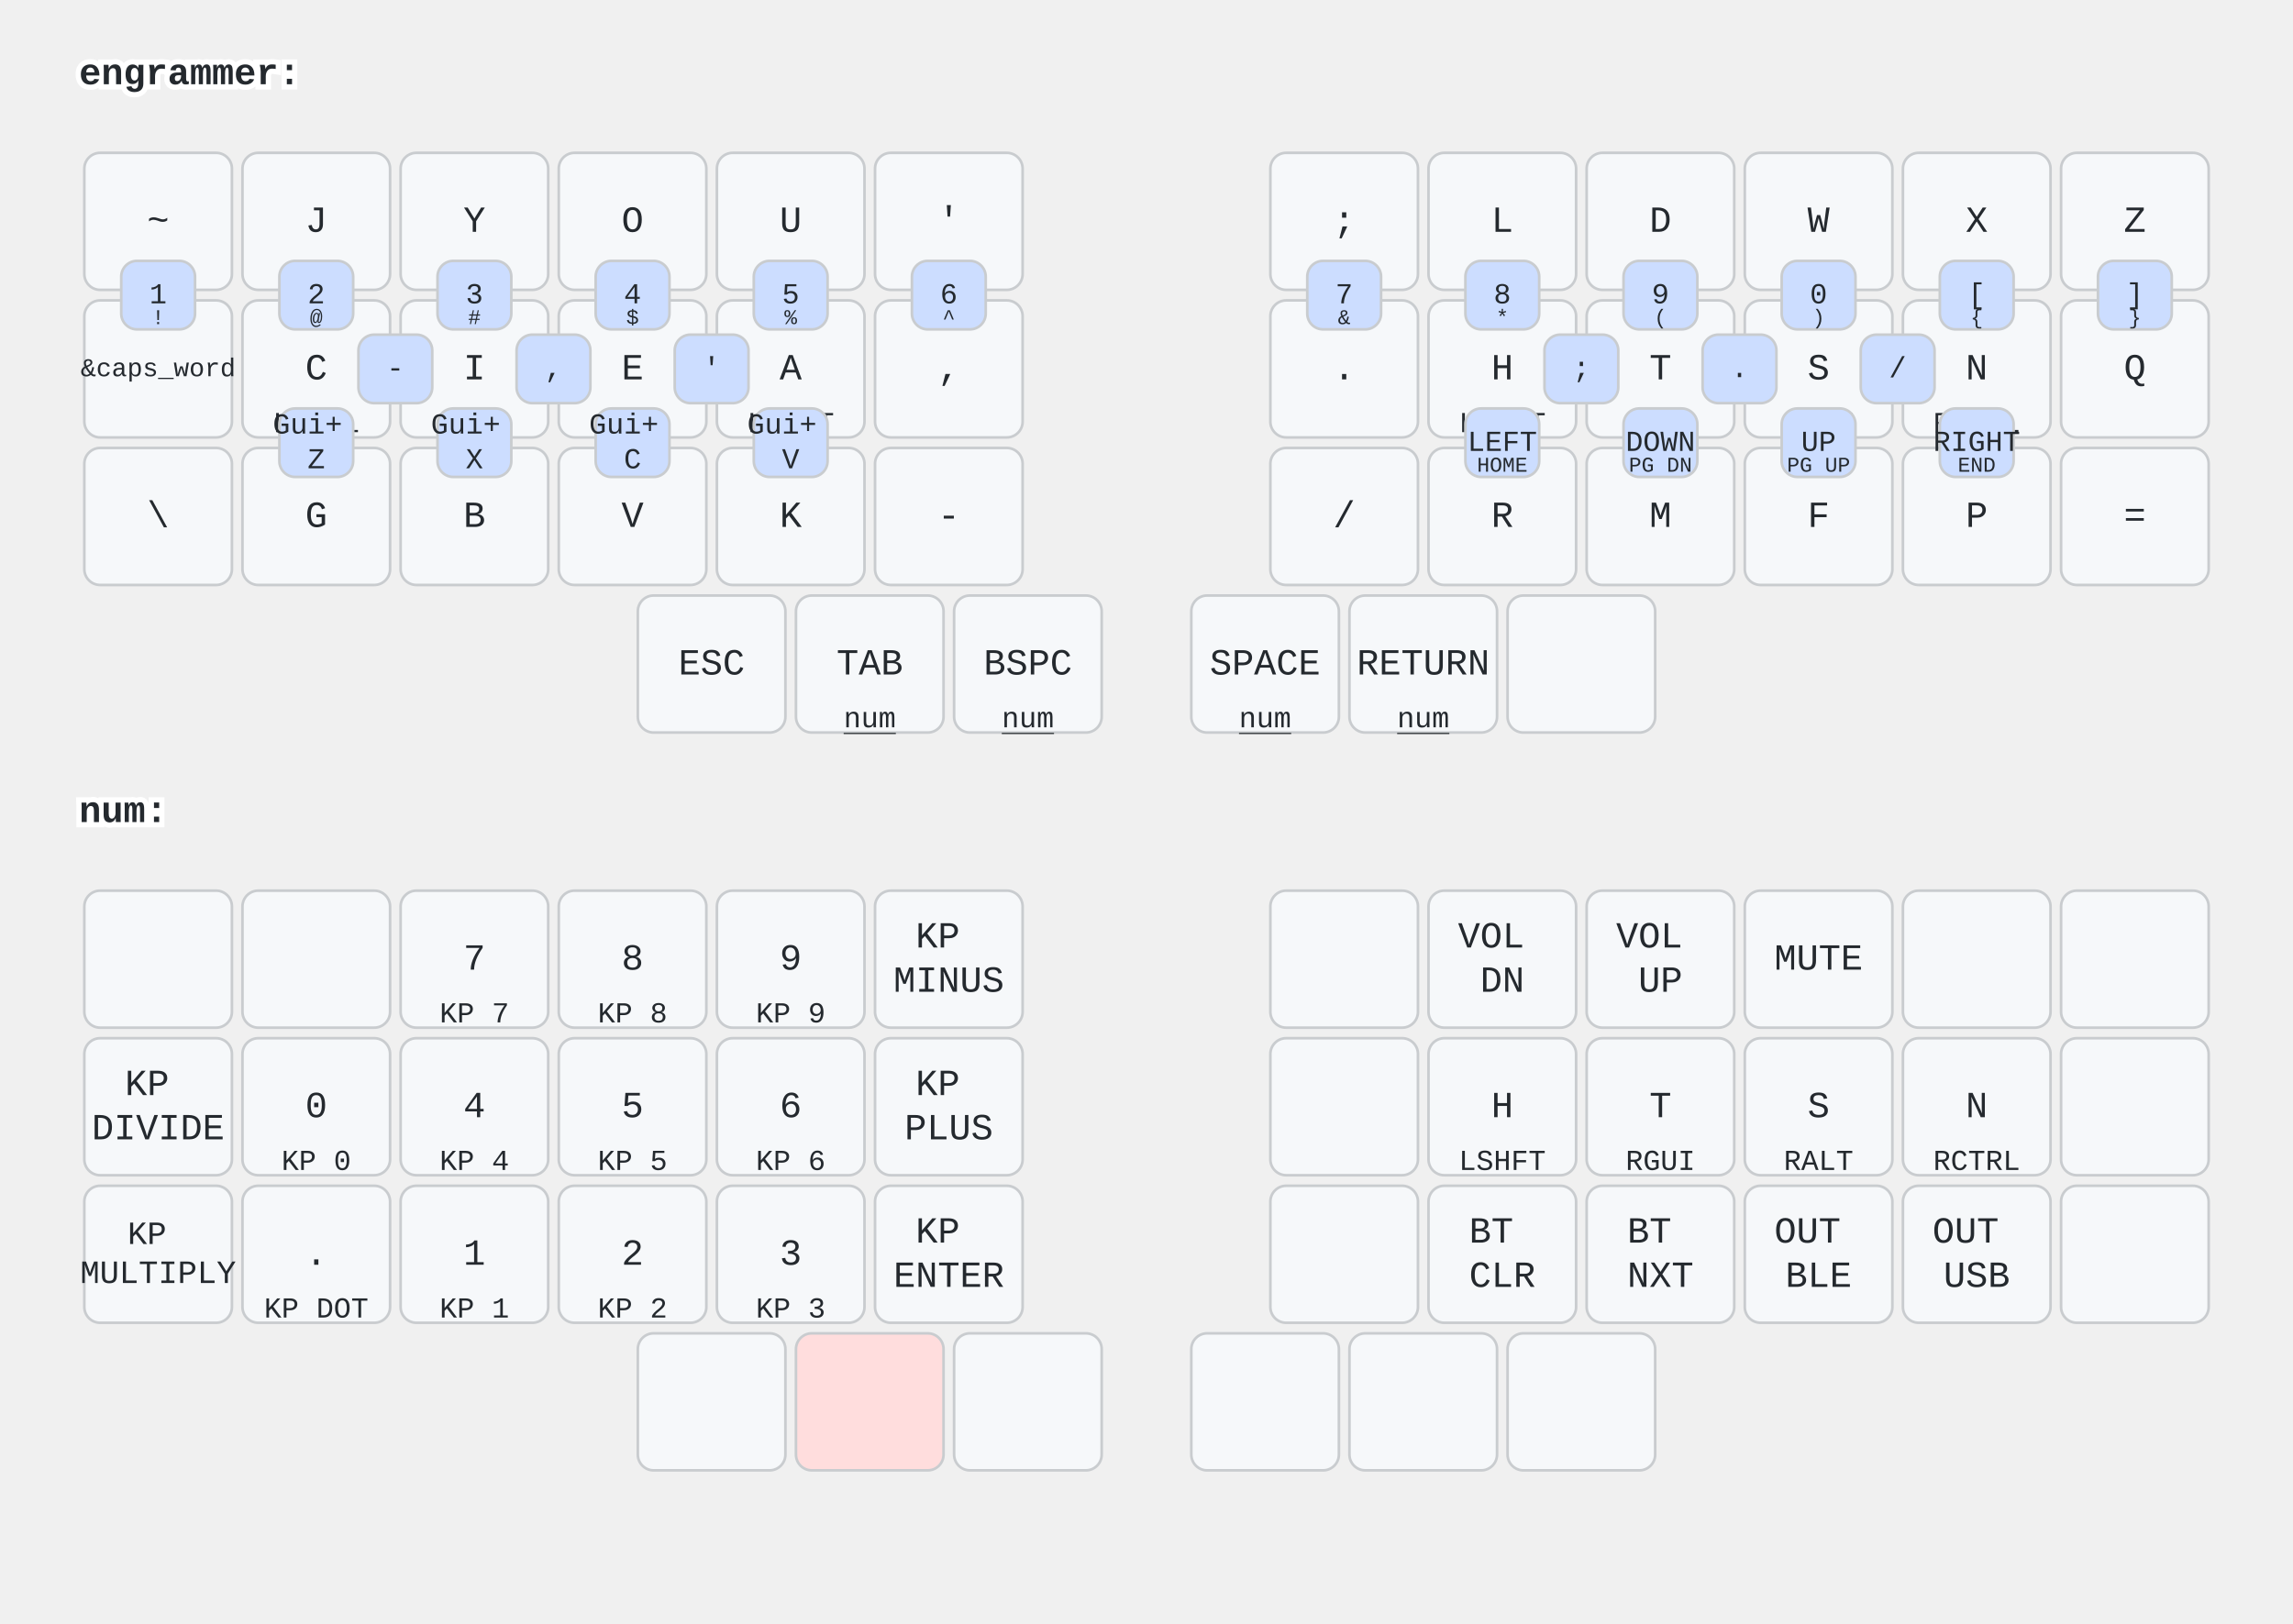
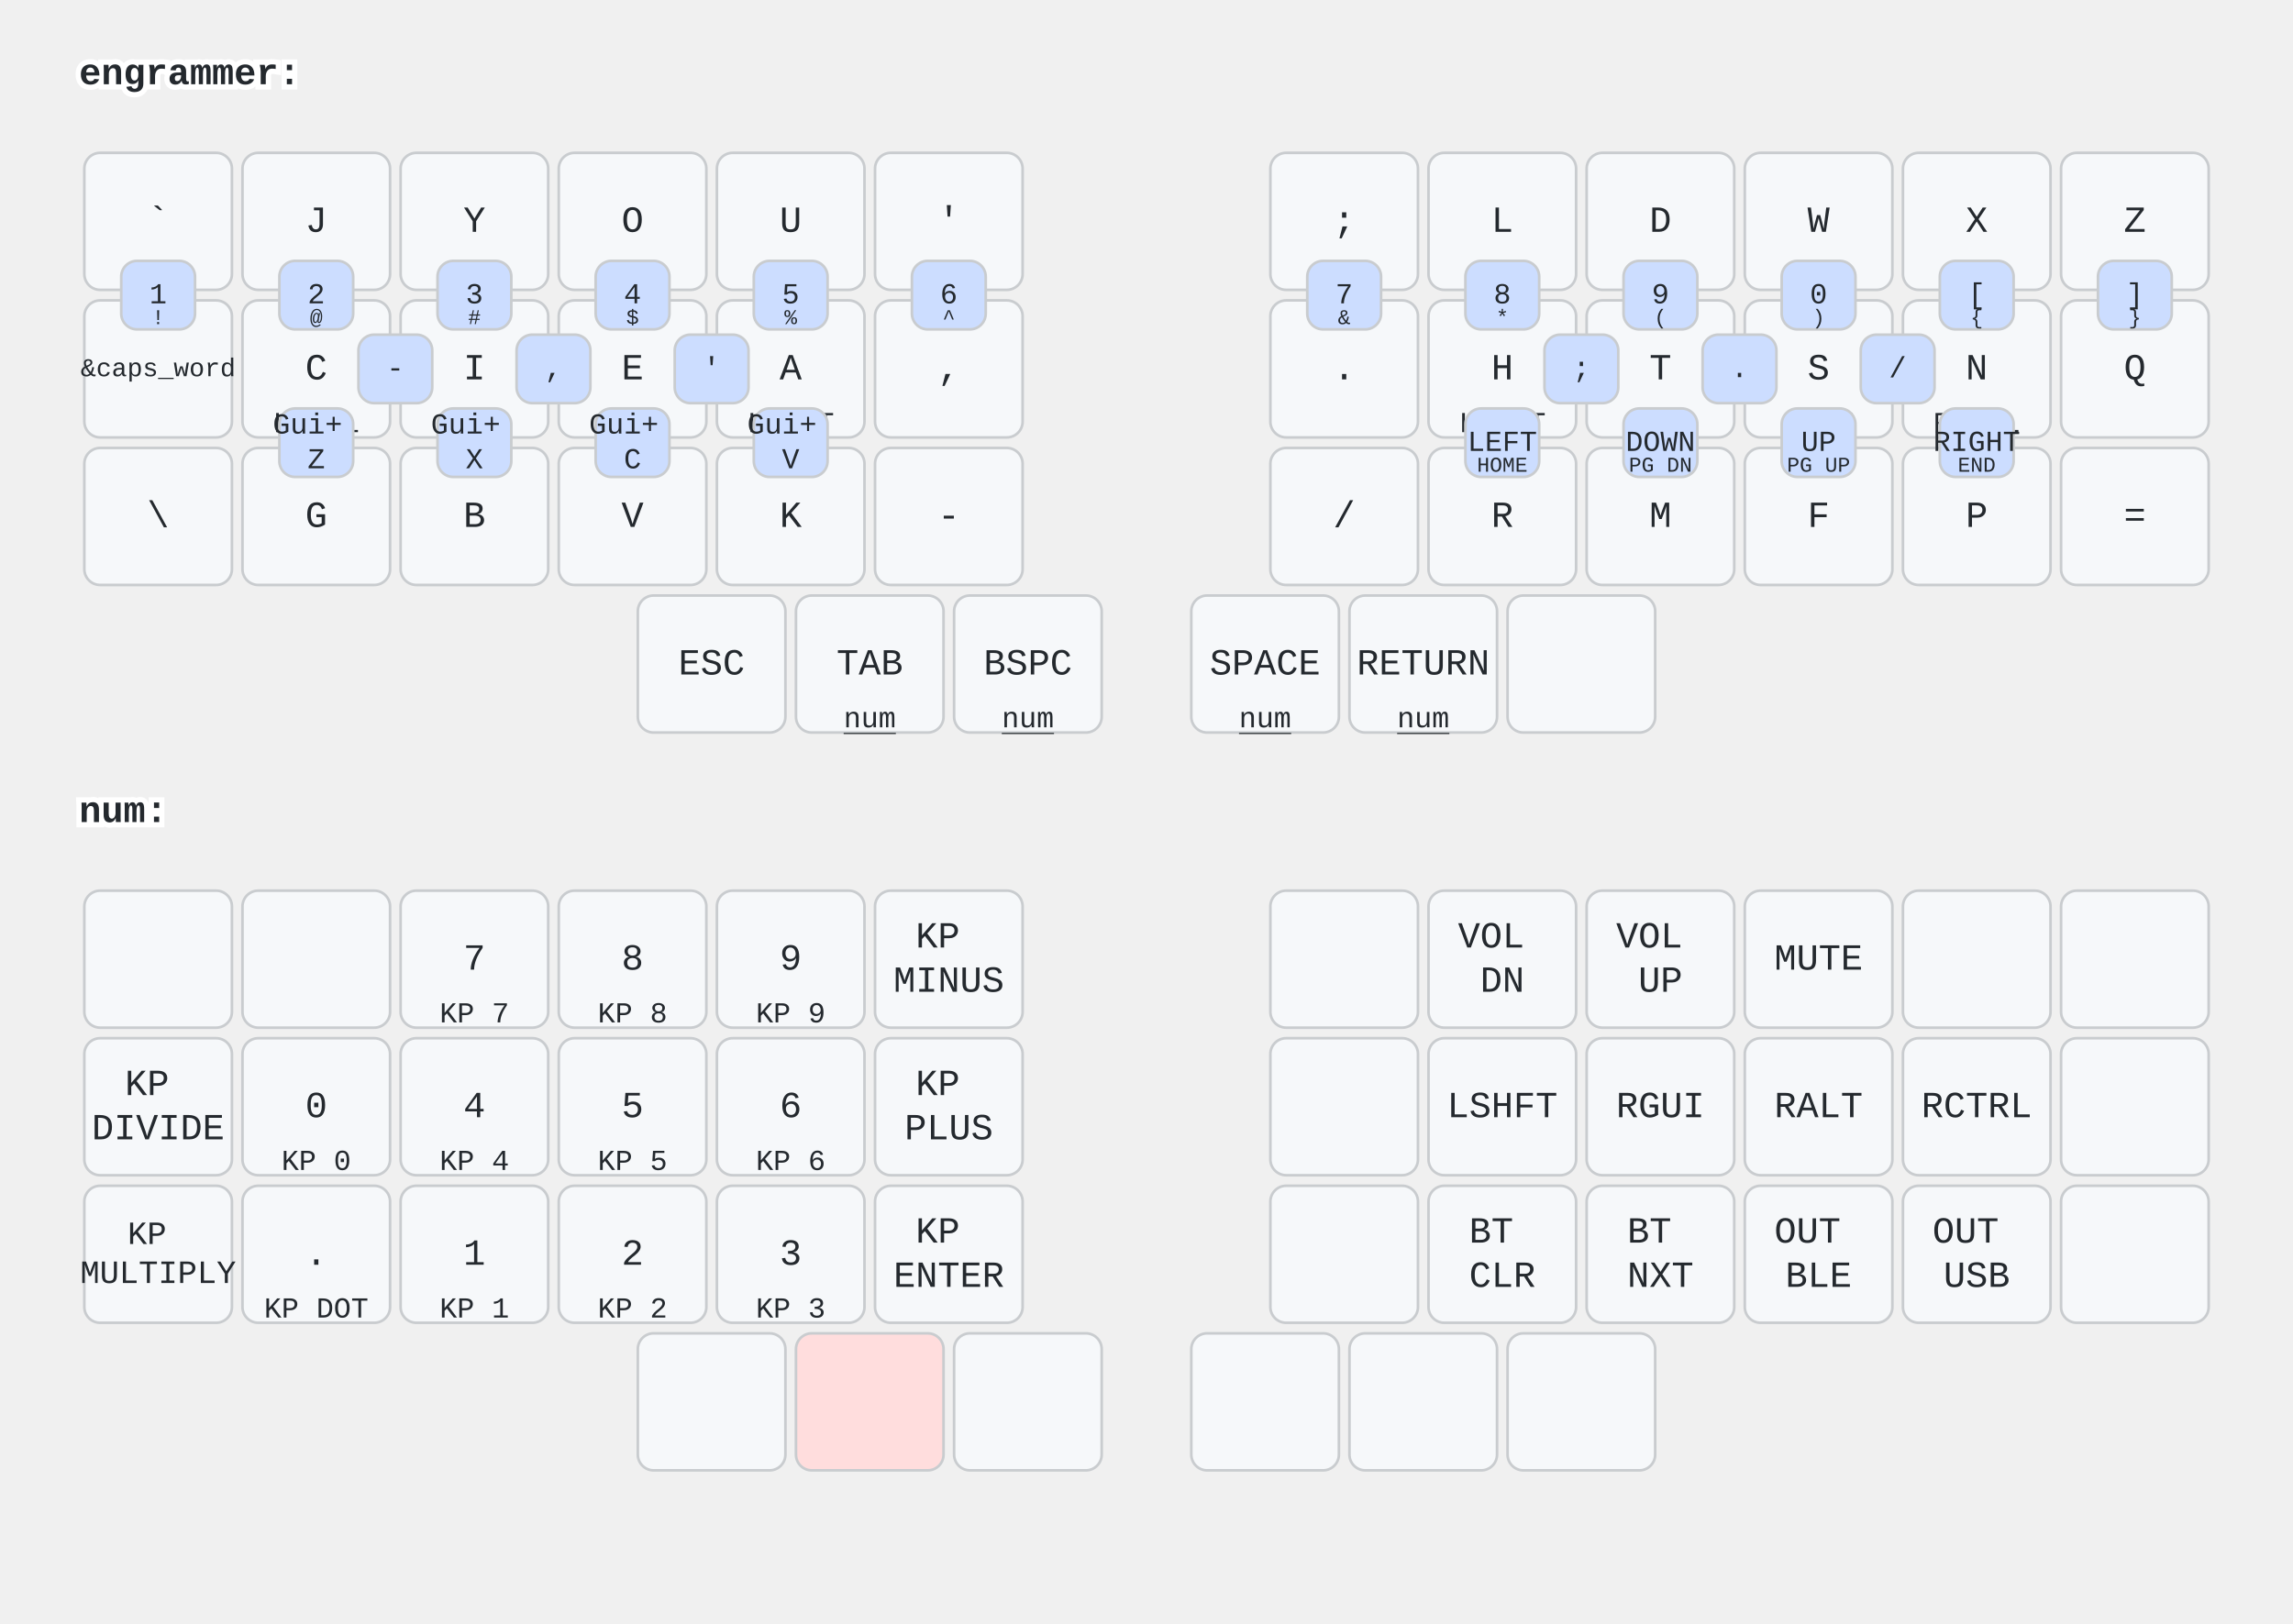
<svg xmlns="http://www.w3.org/2000/svg" width="870" height="616" viewBox="0 0 870 616" class="keymap">
  <style>/* inherit to force styles through use tags */
svg path {
    fill: inherit;
}

/* font and background color specifications */
svg.keymap {
    font-family: SFMono-Regular,Consolas,Liberation Mono,Menlo,monospace;
    font-size: 14px;
    font-kerning: normal;
    text-rendering: optimizeLegibility;
    fill: #24292e;
}

/* default key styling */
rect.key {
    fill: #f6f8fa;
}

rect.key, rect.combo {
    stroke: #c9cccf;
    stroke-width: 1;
}

/* default key side styling, only used is draw_key_sides is set */
rect.side {
    filter: brightness(90%);
}

/* color accent for combo boxes */
rect.combo, rect.combo-separate {
    fill: #cdf;
}

/* color accent for held keys */
rect.held, rect.combo.held {
    fill: #fdd;
}

/* color accent for ghost (optional) keys */
rect.ghost, rect.combo.ghost {
    stroke-dasharray: 4, 4;
    stroke-width: 2;
}

text {
    text-anchor: middle;
    dominant-baseline: middle;
}

/* styling for layer labels */
text.label {
    font-weight: bold;
    text-anchor: start;
    stroke: white;
    stroke-width: 4;
    paint-order: stroke;
}

/* styling for optional footer */
text.footer {
    text-anchor: end;
    dominant-baseline: auto;
    stroke: white;
    stroke-width: 4;
    paint-order: stroke;
}

/* styling for combo tap, and key hold/shifted label text */
text.combo, text.hold, text.shifted {
    font-size: 11px;
}

text.hold {
    text-anchor: middle;
    dominant-baseline: auto;
}

text.shifted {
    text-anchor: middle;
    dominant-baseline: hanging;
}

text.layer-activator {
    text-decoration: underline;
}

/* styling for hold/shifted label text in combo box */
text.combo.hold, text.combo.shifted {
    font-size: 8px;
}

/* lighter symbol for transparent keys */
text.trans {
    fill: #7b7e81;
}

/* styling for combo dendrons */
path.combo {
    stroke-width: 1;
    stroke: gray;
    fill: none;
}

/* Start Tabler Icons Cleanup */
/* cannot use height/width with glyphs */
.icon-tabler &gt; path {
    fill: inherit;
    stroke: inherit;
    stroke-width: 2;
}
/* hide tabler's default box */
.icon-tabler &gt; path[stroke="none"][fill="none"] {
    visibility: hidden;
}
/* End Tabler Icons Cleanup */
</style>
  <g transform="translate(30, 0)" class="layer-engrammer">
    <text x="0" y="28" class="label" id="engrammer">engrammer:</text>
    <g transform="translate(0, 56)">
      <g transform="translate(30, 28)" class="key keypos-0">
        <rect rx="6" ry="6" x="-28" y="-26" width="56" height="52" class="key" />
-         <text x="0" y="0" class="key tap">~</text>
+         <text x="0" y="0" class="key tap">`</text>
        <text x="0" y="24" class="key hold">F1</text>
      </g>
      <g transform="translate(90, 28)" class="key keypos-1">
        <rect rx="6" ry="6" x="-28" y="-26" width="56" height="52" class="key" />
        <text x="0" y="0" class="key tap">J</text>
        <text x="0" y="24" class="key hold">F2</text>
      </g>
      <g transform="translate(150, 28)" class="key keypos-2">
        <rect rx="6" ry="6" x="-28" y="-26" width="56" height="52" class="key" />
        <text x="0" y="0" class="key tap">Y</text>
        <text x="0" y="24" class="key hold">F3</text>
      </g>
      <g transform="translate(210, 28)" class="key keypos-3">
        <rect rx="6" ry="6" x="-28" y="-26" width="56" height="52" class="key" />
        <text x="0" y="0" class="key tap">O</text>
        <text x="0" y="24" class="key hold">F4</text>
      </g>
      <g transform="translate(270, 28)" class="key keypos-4">
        <rect rx="6" ry="6" x="-28" y="-26" width="56" height="52" class="key" />
        <text x="0" y="0" class="key tap">U</text>
        <text x="0" y="24" class="key hold">5</text>
      </g>
      <g transform="translate(330, 28)" class="key keypos-5">
        <rect rx="6" ry="6" x="-28" y="-26" width="56" height="52" class="key" />
        <text x="0" y="0" class="key tap">'</text>
        <text x="0" y="24" class="key hold">F6</text>
      </g>
      <g transform="translate(480, 28)" class="key keypos-6">
        <rect rx="6" ry="6" x="-28" y="-26" width="56" height="52" class="key" />
        <text x="0" y="0" class="key tap">;</text>
        <text x="0" y="24" class="key hold">F7</text>
      </g>
      <g transform="translate(540, 28)" class="key keypos-7">
        <rect rx="6" ry="6" x="-28" y="-26" width="56" height="52" class="key" />
        <text x="0" y="0" class="key tap">L</text>
        <text x="0" y="24" class="key hold">F8</text>
      </g>
      <g transform="translate(600, 28)" class="key keypos-8">
        <rect rx="6" ry="6" x="-28" y="-26" width="56" height="52" class="key" />
        <text x="0" y="0" class="key tap">D</text>
        <text x="0" y="24" class="key hold">F9</text>
      </g>
      <g transform="translate(660, 28)" class="key keypos-9">
        <rect rx="6" ry="6" x="-28" y="-26" width="56" height="52" class="key" />
        <text x="0" y="0" class="key tap">W</text>
        <text x="0" y="24" class="key hold">F10</text>
      </g>
      <g transform="translate(720, 28)" class="key keypos-10">
        <rect rx="6" ry="6" x="-28" y="-26" width="56" height="52" class="key" />
        <text x="0" y="0" class="key tap">X</text>
        <text x="0" y="24" class="key hold">F11</text>
      </g>
      <g transform="translate(780, 28)" class="key keypos-11">
        <rect rx="6" ry="6" x="-28" y="-26" width="56" height="52" class="key" />
        <text x="0" y="0" class="key tap">Z</text>
        <text x="0" y="24" class="key hold">F12</text>
      </g>
      <g transform="translate(30, 84)" class="key keypos-12">
        <rect rx="6" ry="6" x="-28" y="-26" width="56" height="52" class="key" />
        <text x="0" y="0" class="key tap">
          <tspan style="font-size: 70%">&amp;caps_word</tspan>
        </text>
      </g>
      <g transform="translate(90, 84)" class="key keypos-13">
        <rect rx="6" ry="6" x="-28" y="-26" width="56" height="52" class="key" />
        <text x="0" y="0" class="key tap">C</text>
        <text x="0" y="24" class="key hold">LCTRL</text>
      </g>
      <g transform="translate(150, 84)" class="key keypos-14">
        <rect rx="6" ry="6" x="-28" y="-26" width="56" height="52" class="key" />
        <text x="0" y="0" class="key tap">I</text>
        <text x="0" y="24" class="key hold">LALT</text>
      </g>
      <g transform="translate(210, 84)" class="key keypos-15">
        <rect rx="6" ry="6" x="-28" y="-26" width="56" height="52" class="key" />
        <text x="0" y="0" class="key tap">E</text>
        <text x="0" y="24" class="key hold">LGUI</text>
      </g>
      <g transform="translate(270, 84)" class="key keypos-16">
        <rect rx="6" ry="6" x="-28" y="-26" width="56" height="52" class="key" />
        <text x="0" y="0" class="key tap">A</text>
        <text x="0" y="24" class="key hold">LSHFT</text>
      </g>
      <g transform="translate(330, 84)" class="key keypos-17">
        <rect rx="6" ry="6" x="-28" y="-26" width="56" height="52" class="key" />
        <text x="0" y="0" class="key tap">,</text>
      </g>
      <g transform="translate(480, 84)" class="key keypos-18">
        <rect rx="6" ry="6" x="-28" y="-26" width="56" height="52" class="key" />
        <text x="0" y="0" class="key tap">.</text>
      </g>
      <g transform="translate(540, 84)" class="key keypos-19">
        <rect rx="6" ry="6" x="-28" y="-26" width="56" height="52" class="key" />
        <text x="0" y="0" class="key tap">H</text>
        <text x="0" y="24" class="key hold">LSHFT</text>
      </g>
      <g transform="translate(600, 84)" class="key keypos-20">
        <rect rx="6" ry="6" x="-28" y="-26" width="56" height="52" class="key" />
        <text x="0" y="0" class="key tap">T</text>
        <text x="0" y="24" class="key hold">RGUI</text>
      </g>
      <g transform="translate(660, 84)" class="key keypos-21">
        <rect rx="6" ry="6" x="-28" y="-26" width="56" height="52" class="key" />
        <text x="0" y="0" class="key tap">S</text>
        <text x="0" y="24" class="key hold">RALT</text>
      </g>
      <g transform="translate(720, 84)" class="key keypos-22">
        <rect rx="6" ry="6" x="-28" y="-26" width="56" height="52" class="key" />
        <text x="0" y="0" class="key tap">N</text>
        <text x="0" y="24" class="key hold">RCTRL</text>
      </g>
      <g transform="translate(780, 84)" class="key keypos-23">
        <rect rx="6" ry="6" x="-28" y="-26" width="56" height="52" class="key" />
        <text x="0" y="0" class="key tap">Q</text>
      </g>
      <g transform="translate(30, 140)" class="key keypos-24">
        <rect rx="6" ry="6" x="-28" y="-26" width="56" height="52" class="key" />
        <text x="0" y="0" class="key tap">\</text>
      </g>
      <g transform="translate(90, 140)" class="key keypos-25">
        <rect rx="6" ry="6" x="-28" y="-26" width="56" height="52" class="key" />
        <text x="0" y="0" class="key tap">G</text>
      </g>
      <g transform="translate(150, 140)" class="key keypos-26">
        <rect rx="6" ry="6" x="-28" y="-26" width="56" height="52" class="key" />
        <text x="0" y="0" class="key tap">B</text>
      </g>
      <g transform="translate(210, 140)" class="key keypos-27">
        <rect rx="6" ry="6" x="-28" y="-26" width="56" height="52" class="key" />
        <text x="0" y="0" class="key tap">V</text>
      </g>
      <g transform="translate(270, 140)" class="key keypos-28">
        <rect rx="6" ry="6" x="-28" y="-26" width="56" height="52" class="key" />
        <text x="0" y="0" class="key tap">K</text>
      </g>
      <g transform="translate(330, 140)" class="key keypos-29">
        <rect rx="6" ry="6" x="-28" y="-26" width="56" height="52" class="key" />
        <text x="0" y="0" class="key tap">-</text>
      </g>
      <g transform="translate(480, 140)" class="key keypos-30">
        <rect rx="6" ry="6" x="-28" y="-26" width="56" height="52" class="key" />
        <text x="0" y="0" class="key tap">/</text>
      </g>
      <g transform="translate(540, 140)" class="key keypos-31">
        <rect rx="6" ry="6" x="-28" y="-26" width="56" height="52" class="key" />
        <text x="0" y="0" class="key tap">R</text>
      </g>
      <g transform="translate(600, 140)" class="key keypos-32">
        <rect rx="6" ry="6" x="-28" y="-26" width="56" height="52" class="key" />
        <text x="0" y="0" class="key tap">M</text>
      </g>
      <g transform="translate(660, 140)" class="key keypos-33">
        <rect rx="6" ry="6" x="-28" y="-26" width="56" height="52" class="key" />
        <text x="0" y="0" class="key tap">F</text>
      </g>
      <g transform="translate(720, 140)" class="key keypos-34">
        <rect rx="6" ry="6" x="-28" y="-26" width="56" height="52" class="key" />
        <text x="0" y="0" class="key tap">P</text>
      </g>
      <g transform="translate(780, 140)" class="key keypos-35">
        <rect rx="6" ry="6" x="-28" y="-26" width="56" height="52" class="key" />
        <text x="0" y="0" class="key tap">=</text>
      </g>
      <g transform="translate(240, 196)" class="key keypos-36">
        <rect rx="6" ry="6" x="-28" y="-26" width="56" height="52" class="key" />
        <text x="0" y="0" class="key tap">ESC</text>
      </g>
      <g transform="translate(300, 196)" class="key keypos-37">
        <rect rx="6" ry="6" x="-28" y="-26" width="56" height="52" class="key" />
        <text x="0" y="0" class="key tap">TAB</text>
        <a href="#num">
          <text x="0" y="24" class="key hold layer-activator">num</text>
        </a>
      </g>
      <g transform="translate(360, 196)" class="key keypos-38">
        <rect rx="6" ry="6" x="-28" y="-26" width="56" height="52" class="key" />
        <text x="0" y="0" class="key tap">BSPC</text>
        <a href="#num">
          <text x="0" y="24" class="key hold layer-activator">num</text>
        </a>
      </g>
      <g transform="translate(450, 196)" class="key keypos-39">
        <rect rx="6" ry="6" x="-28" y="-26" width="56" height="52" class="key" />
        <text x="0" y="0" class="key tap">SPACE</text>
        <a href="#num">
          <text x="0" y="24" class="key hold layer-activator">num</text>
        </a>
      </g>
      <g transform="translate(510, 196)" class="key keypos-40">
        <rect rx="6" ry="6" x="-28" y="-26" width="56" height="52" class="key" />
        <text x="0" y="0" class="key tap">RETURN</text>
        <a href="#num">
          <text x="0" y="24" class="key hold layer-activator">num</text>
        </a>
      </g>
      <g transform="translate(570, 196)" class="key keypos-41">
        <rect rx="6" ry="6" x="-28" y="-26" width="56" height="52" class="key" />
      </g>
      <g class="combo combopos-0">
        <rect rx="6" ry="6" x="106" y="71" width="28" height="26" class="combo" />
        <text x="120" y="84" class="combo tap">-</text>
      </g>
      <g class="combo combopos-1">
        <rect rx="6" ry="6" x="166" y="71" width="28" height="26" class="combo" />
        <text x="180" y="84" class="combo tap">,</text>
      </g>
      <g class="combo combopos-2">
        <rect rx="6" ry="6" x="226" y="71" width="28" height="26" class="combo" />
        <text x="240" y="84" class="combo tap">'</text>
      </g>
      <g class="combo combopos-3">
        <rect rx="6" ry="6" x="556" y="71" width="28" height="26" class="combo" />
        <text x="570" y="84" class="combo tap">;</text>
      </g>
      <g class="combo combopos-4">
        <rect rx="6" ry="6" x="616" y="71" width="28" height="26" class="combo" />
        <text x="630" y="84" class="combo tap">.</text>
      </g>
      <g class="combo combopos-5">
        <rect rx="6" ry="6" x="676" y="71" width="28" height="26" class="combo" />
        <text x="690" y="84" class="combo tap">/</text>
      </g>
      <g class="combo combopos-6">
        <rect rx="6" ry="6" x="16" y="43" width="28" height="26" class="combo" />
        <text x="30" y="56" class="combo tap">1</text>
        <text x="30" y="67" class="combo hold">!</text>
      </g>
      <g class="combo combopos-7">
        <rect rx="6" ry="6" x="76" y="43" width="28" height="26" class="combo" />
        <text x="90" y="56" class="combo tap">2</text>
        <text x="90" y="67" class="combo hold">@</text>
      </g>
      <g class="combo combopos-8">
        <rect rx="6" ry="6" x="136" y="43" width="28" height="26" class="combo" />
        <text x="150" y="56" class="combo tap">3</text>
        <text x="150" y="67" class="combo hold">#</text>
      </g>
      <g class="combo combopos-9">
        <rect rx="6" ry="6" x="196" y="43" width="28" height="26" class="combo" />
        <text x="210" y="56" class="combo tap">4</text>
        <text x="210" y="67" class="combo hold">$</text>
      </g>
      <g class="combo combopos-10">
        <rect rx="6" ry="6" x="256" y="43" width="28" height="26" class="combo" />
        <text x="270" y="56" class="combo tap">5</text>
        <text x="270" y="67" class="combo hold">%</text>
      </g>
      <g class="combo combopos-11">
        <rect rx="6" ry="6" x="316" y="43" width="28" height="26" class="combo" />
        <text x="330" y="56" class="combo tap">6</text>
        <text x="330" y="67" class="combo hold">^</text>
      </g>
      <g class="combo combopos-12">
        <rect rx="6" ry="6" x="466" y="43" width="28" height="26" class="combo" />
        <text x="480" y="56" class="combo tap">7</text>
        <text x="480" y="67" class="combo hold">&amp;</text>
      </g>
      <g class="combo combopos-13">
        <rect rx="6" ry="6" x="526" y="43" width="28" height="26" class="combo" />
        <text x="540" y="56" class="combo tap">8</text>
        <text x="540" y="67" class="combo hold">*</text>
      </g>
      <g class="combo combopos-14">
        <rect rx="6" ry="6" x="586" y="43" width="28" height="26" class="combo" />
        <text x="600" y="56" class="combo tap">9</text>
        <text x="600" y="67" class="combo hold">(</text>
      </g>
      <g class="combo combopos-15">
        <rect rx="6" ry="6" x="646" y="43" width="28" height="26" class="combo" />
        <text x="660" y="56" class="combo tap">0</text>
        <text x="660" y="67" class="combo hold">)</text>
      </g>
      <g class="combo combopos-16">
        <rect rx="6" ry="6" x="706" y="43" width="28" height="26" class="combo" />
        <text x="720" y="56" class="combo tap">[</text>
        <text x="720" y="67" class="combo hold">{</text>
      </g>
      <g class="combo combopos-17">
        <rect rx="6" ry="6" x="766" y="43" width="28" height="26" class="combo" />
        <text x="780" y="56" class="combo tap">]</text>
        <text x="780" y="67" class="combo hold">}</text>
      </g>
      <g class="combo combopos-18">
        <rect rx="6" ry="6" x="76" y="99" width="28" height="26" class="combo" />
        <text x="90" y="112" class="combo tap">
          <tspan x="90" dy="-0.6em">Gui+</tspan>
          <tspan x="90" dy="1.2em">Z</tspan>
        </text>
      </g>
      <g class="combo combopos-19">
        <rect rx="6" ry="6" x="136" y="99" width="28" height="26" class="combo" />
        <text x="150" y="112" class="combo tap">
          <tspan x="150" dy="-0.6em">Gui+</tspan>
          <tspan x="150" dy="1.2em">X</tspan>
        </text>
      </g>
      <g class="combo combopos-20">
        <rect rx="6" ry="6" x="196" y="99" width="28" height="26" class="combo" />
        <text x="210" y="112" class="combo tap">
          <tspan x="210" dy="-0.6em">Gui+</tspan>
          <tspan x="210" dy="1.2em">C</tspan>
        </text>
      </g>
      <g class="combo combopos-21">
        <rect rx="6" ry="6" x="256" y="99" width="28" height="26" class="combo" />
        <text x="270" y="112" class="combo tap">
          <tspan x="270" dy="-0.6em">Gui+</tspan>
          <tspan x="270" dy="1.2em">V</tspan>
        </text>
      </g>
      <g class="combo combopos-22">
        <rect rx="6" ry="6" x="526" y="99" width="28" height="26" class="combo" />
        <text x="540" y="112" class="combo tap">LEFT</text>
        <text x="540" y="123" class="combo hold">HOME</text>
      </g>
      <g class="combo combopos-23">
        <rect rx="6" ry="6" x="586" y="99" width="28" height="26" class="combo" />
        <text x="600" y="112" class="combo tap">DOWN</text>
        <text x="600" y="123" class="combo hold">PG DN</text>
      </g>
      <g class="combo combopos-24">
        <rect rx="6" ry="6" x="646" y="99" width="28" height="26" class="combo" />
        <text x="660" y="112" class="combo tap">UP</text>
        <text x="660" y="123" class="combo hold">PG UP</text>
      </g>
      <g class="combo combopos-25">
        <rect rx="6" ry="6" x="706" y="99" width="28" height="26" class="combo" />
        <text x="720" y="112" class="combo tap">RIGHT</text>
        <text x="720" y="123" class="combo hold">END</text>
      </g>
    </g>
  </g>
  <g transform="translate(30, 280)" class="layer-num">
    <text x="0" y="28" class="label" id="num">num:</text>
    <g transform="translate(0, 56)">
      <g transform="translate(30, 28)" class="key keypos-0">
        <rect rx="6" ry="6" x="-28" y="-26" width="56" height="52" class="key" />
      </g>
      <g transform="translate(90, 28)" class="key keypos-1">
        <rect rx="6" ry="6" x="-28" y="-26" width="56" height="52" class="key" />
      </g>
      <g transform="translate(150, 28)" class="key keypos-2">
        <rect rx="6" ry="6" x="-28" y="-26" width="56" height="52" class="key" />
        <text x="0" y="0" class="key tap">7</text>
        <text x="0" y="24" class="key hold">KP 7</text>
      </g>
      <g transform="translate(210, 28)" class="key keypos-3">
        <rect rx="6" ry="6" x="-28" y="-26" width="56" height="52" class="key" />
        <text x="0" y="0" class="key tap">8</text>
        <text x="0" y="24" class="key hold">KP 8</text>
      </g>
      <g transform="translate(270, 28)" class="key keypos-4">
        <rect rx="6" ry="6" x="-28" y="-26" width="56" height="52" class="key" />
        <text x="0" y="0" class="key tap">9</text>
        <text x="0" y="24" class="key hold">KP 9</text>
      </g>
      <g transform="translate(330, 28)" class="key keypos-5">
        <rect rx="6" ry="6" x="-28" y="-26" width="56" height="52" class="key" />
        <text x="0" y="0" class="key tap">
          <tspan x="0" dy="-0.6em">KP</tspan>
          <tspan x="0" dy="1.2em">MINUS</tspan>
        </text>
      </g>
      <g transform="translate(480, 28)" class="key keypos-6">
        <rect rx="6" ry="6" x="-28" y="-26" width="56" height="52" class="key" />
      </g>
      <g transform="translate(540, 28)" class="key keypos-7">
        <rect rx="6" ry="6" x="-28" y="-26" width="56" height="52" class="key" />
        <text x="0" y="0" class="key tap">
          <tspan x="0" dy="-0.6em">VOL</tspan>
          <tspan x="0" dy="1.2em">DN</tspan>
        </text>
      </g>
      <g transform="translate(600, 28)" class="key keypos-8">
        <rect rx="6" ry="6" x="-28" y="-26" width="56" height="52" class="key" />
        <text x="0" y="0" class="key tap">
          <tspan x="0" dy="-0.6em">VOL</tspan>
          <tspan x="0" dy="1.2em">UP</tspan>
        </text>
      </g>
      <g transform="translate(660, 28)" class="key keypos-9">
        <rect rx="6" ry="6" x="-28" y="-26" width="56" height="52" class="key" />
        <text x="0" y="0" class="key tap">MUTE</text>
      </g>
      <g transform="translate(720, 28)" class="key keypos-10">
        <rect rx="6" ry="6" x="-28" y="-26" width="56" height="52" class="key" />
      </g>
      <g transform="translate(780, 28)" class="key keypos-11">
        <rect rx="6" ry="6" x="-28" y="-26" width="56" height="52" class="key" />
      </g>
      <g transform="translate(30, 84)" class="key keypos-12">
        <rect rx="6" ry="6" x="-28" y="-26" width="56" height="52" class="key" />
        <text x="0" y="0" class="key tap">
          <tspan x="0" dy="-0.6em">KP</tspan>
          <tspan x="0" dy="1.2em">DIVIDE</tspan>
        </text>
      </g>
      <g transform="translate(90, 84)" class="key keypos-13">
        <rect rx="6" ry="6" x="-28" y="-26" width="56" height="52" class="key" />
        <text x="0" y="0" class="key tap">0</text>
        <text x="0" y="24" class="key hold">KP 0</text>
      </g>
      <g transform="translate(150, 84)" class="key keypos-14">
        <rect rx="6" ry="6" x="-28" y="-26" width="56" height="52" class="key" />
        <text x="0" y="0" class="key tap">4</text>
        <text x="0" y="24" class="key hold">KP 4</text>
      </g>
      <g transform="translate(210, 84)" class="key keypos-15">
        <rect rx="6" ry="6" x="-28" y="-26" width="56" height="52" class="key" />
        <text x="0" y="0" class="key tap">5</text>
        <text x="0" y="24" class="key hold">KP 5</text>
      </g>
      <g transform="translate(270, 84)" class="key keypos-16">
        <rect rx="6" ry="6" x="-28" y="-26" width="56" height="52" class="key" />
        <text x="0" y="0" class="key tap">6</text>
        <text x="0" y="24" class="key hold">KP 6</text>
      </g>
      <g transform="translate(330, 84)" class="key keypos-17">
        <rect rx="6" ry="6" x="-28" y="-26" width="56" height="52" class="key" />
        <text x="0" y="0" class="key tap">
          <tspan x="0" dy="-0.6em">KP</tspan>
          <tspan x="0" dy="1.2em">PLUS</tspan>
        </text>
      </g>
      <g transform="translate(480, 84)" class="key keypos-18">
        <rect rx="6" ry="6" x="-28" y="-26" width="56" height="52" class="key" />
      </g>
      <g transform="translate(540, 84)" class="key keypos-19">
        <rect rx="6" ry="6" x="-28" y="-26" width="56" height="52" class="key" />
-         <text x="0" y="0" class="key tap">H</text>
-         <text x="0" y="24" class="key hold">LSHFT</text>
+         <text x="0" y="0" class="key tap">LSHFT</text>
      </g>
      <g transform="translate(600, 84)" class="key keypos-20">
        <rect rx="6" ry="6" x="-28" y="-26" width="56" height="52" class="key" />
-         <text x="0" y="0" class="key tap">T</text>
-         <text x="0" y="24" class="key hold">RGUI</text>
+         <text x="0" y="0" class="key tap">RGUI</text>
      </g>
      <g transform="translate(660, 84)" class="key keypos-21">
        <rect rx="6" ry="6" x="-28" y="-26" width="56" height="52" class="key" />
-         <text x="0" y="0" class="key tap">S</text>
-         <text x="0" y="24" class="key hold">RALT</text>
+         <text x="0" y="0" class="key tap">RALT</text>
      </g>
      <g transform="translate(720, 84)" class="key keypos-22">
        <rect rx="6" ry="6" x="-28" y="-26" width="56" height="52" class="key" />
-         <text x="0" y="0" class="key tap">N</text>
-         <text x="0" y="24" class="key hold">RCTRL</text>
+         <text x="0" y="0" class="key tap">RCTRL</text>
      </g>
      <g transform="translate(780, 84)" class="key keypos-23">
        <rect rx="6" ry="6" x="-28" y="-26" width="56" height="52" class="key" />
      </g>
      <g transform="translate(30, 140)" class="key keypos-24">
        <rect rx="6" ry="6" x="-28" y="-26" width="56" height="52" class="key" />
        <text x="0" y="0" class="key tap">
          <tspan x="0" dy="-0.6em" style="font-size: 88%">KP</tspan>
          <tspan x="0" dy="1.2em" style="font-size: 88%">MULTIPLY</tspan>
        </text>
      </g>
      <g transform="translate(90, 140)" class="key keypos-25">
        <rect rx="6" ry="6" x="-28" y="-26" width="56" height="52" class="key" />
        <text x="0" y="0" class="key tap">.</text>
        <text x="0" y="24" class="key hold">KP DOT</text>
      </g>
      <g transform="translate(150, 140)" class="key keypos-26">
        <rect rx="6" ry="6" x="-28" y="-26" width="56" height="52" class="key" />
        <text x="0" y="0" class="key tap">1</text>
        <text x="0" y="24" class="key hold">KP 1</text>
      </g>
      <g transform="translate(210, 140)" class="key keypos-27">
        <rect rx="6" ry="6" x="-28" y="-26" width="56" height="52" class="key" />
        <text x="0" y="0" class="key tap">2</text>
        <text x="0" y="24" class="key hold">KP 2</text>
      </g>
      <g transform="translate(270, 140)" class="key keypos-28">
        <rect rx="6" ry="6" x="-28" y="-26" width="56" height="52" class="key" />
        <text x="0" y="0" class="key tap">3</text>
        <text x="0" y="24" class="key hold">KP 3</text>
      </g>
      <g transform="translate(330, 140)" class="key keypos-29">
        <rect rx="6" ry="6" x="-28" y="-26" width="56" height="52" class="key" />
        <text x="0" y="0" class="key tap">
          <tspan x="0" dy="-0.6em">KP</tspan>
          <tspan x="0" dy="1.2em">ENTER</tspan>
        </text>
      </g>
      <g transform="translate(480, 140)" class="key keypos-30">
        <rect rx="6" ry="6" x="-28" y="-26" width="56" height="52" class="key" />
      </g>
      <g transform="translate(540, 140)" class="key keypos-31">
        <rect rx="6" ry="6" x="-28" y="-26" width="56" height="52" class="key" />
        <text x="0" y="0" class="key tap">
          <tspan x="0" dy="-0.6em">BT</tspan>
          <tspan x="0" dy="1.2em">CLR</tspan>
        </text>
      </g>
      <g transform="translate(600, 140)" class="key keypos-32">
        <rect rx="6" ry="6" x="-28" y="-26" width="56" height="52" class="key" />
        <text x="0" y="0" class="key tap">
          <tspan x="0" dy="-0.6em">BT</tspan>
          <tspan x="0" dy="1.2em">NXT</tspan>
        </text>
      </g>
      <g transform="translate(660, 140)" class="key keypos-33">
        <rect rx="6" ry="6" x="-28" y="-26" width="56" height="52" class="key" />
        <text x="0" y="0" class="key tap">
          <tspan x="0" dy="-0.6em">OUT</tspan>
          <tspan x="0" dy="1.2em">BLE</tspan>
        </text>
      </g>
      <g transform="translate(720, 140)" class="key keypos-34">
        <rect rx="6" ry="6" x="-28" y="-26" width="56" height="52" class="key" />
        <text x="0" y="0" class="key tap">
          <tspan x="0" dy="-0.6em">OUT</tspan>
          <tspan x="0" dy="1.2em">USB</tspan>
        </text>
      </g>
      <g transform="translate(780, 140)" class="key keypos-35">
        <rect rx="6" ry="6" x="-28" y="-26" width="56" height="52" class="key" />
      </g>
      <g transform="translate(240, 196)" class="key keypos-36">
        <rect rx="6" ry="6" x="-28" y="-26" width="56" height="52" class="key" />
      </g>
      <g transform="translate(300, 196)" class="key held keypos-37">
        <rect rx="6" ry="6" x="-28" y="-26" width="56" height="52" class="key held" />
      </g>
      <g transform="translate(360, 196)" class="key keypos-38">
        <rect rx="6" ry="6" x="-28" y="-26" width="56" height="52" class="key" />
      </g>
      <g transform="translate(450, 196)" class="key keypos-39">
        <rect rx="6" ry="6" x="-28" y="-26" width="56" height="52" class="key" />
      </g>
      <g transform="translate(510, 196)" class="key keypos-40">
        <rect rx="6" ry="6" x="-28" y="-26" width="56" height="52" class="key" />
      </g>
      <g transform="translate(570, 196)" class="key keypos-41">
        <rect rx="6" ry="6" x="-28" y="-26" width="56" height="52" class="key" />
      </g>
    </g>
  </g>
</svg>
